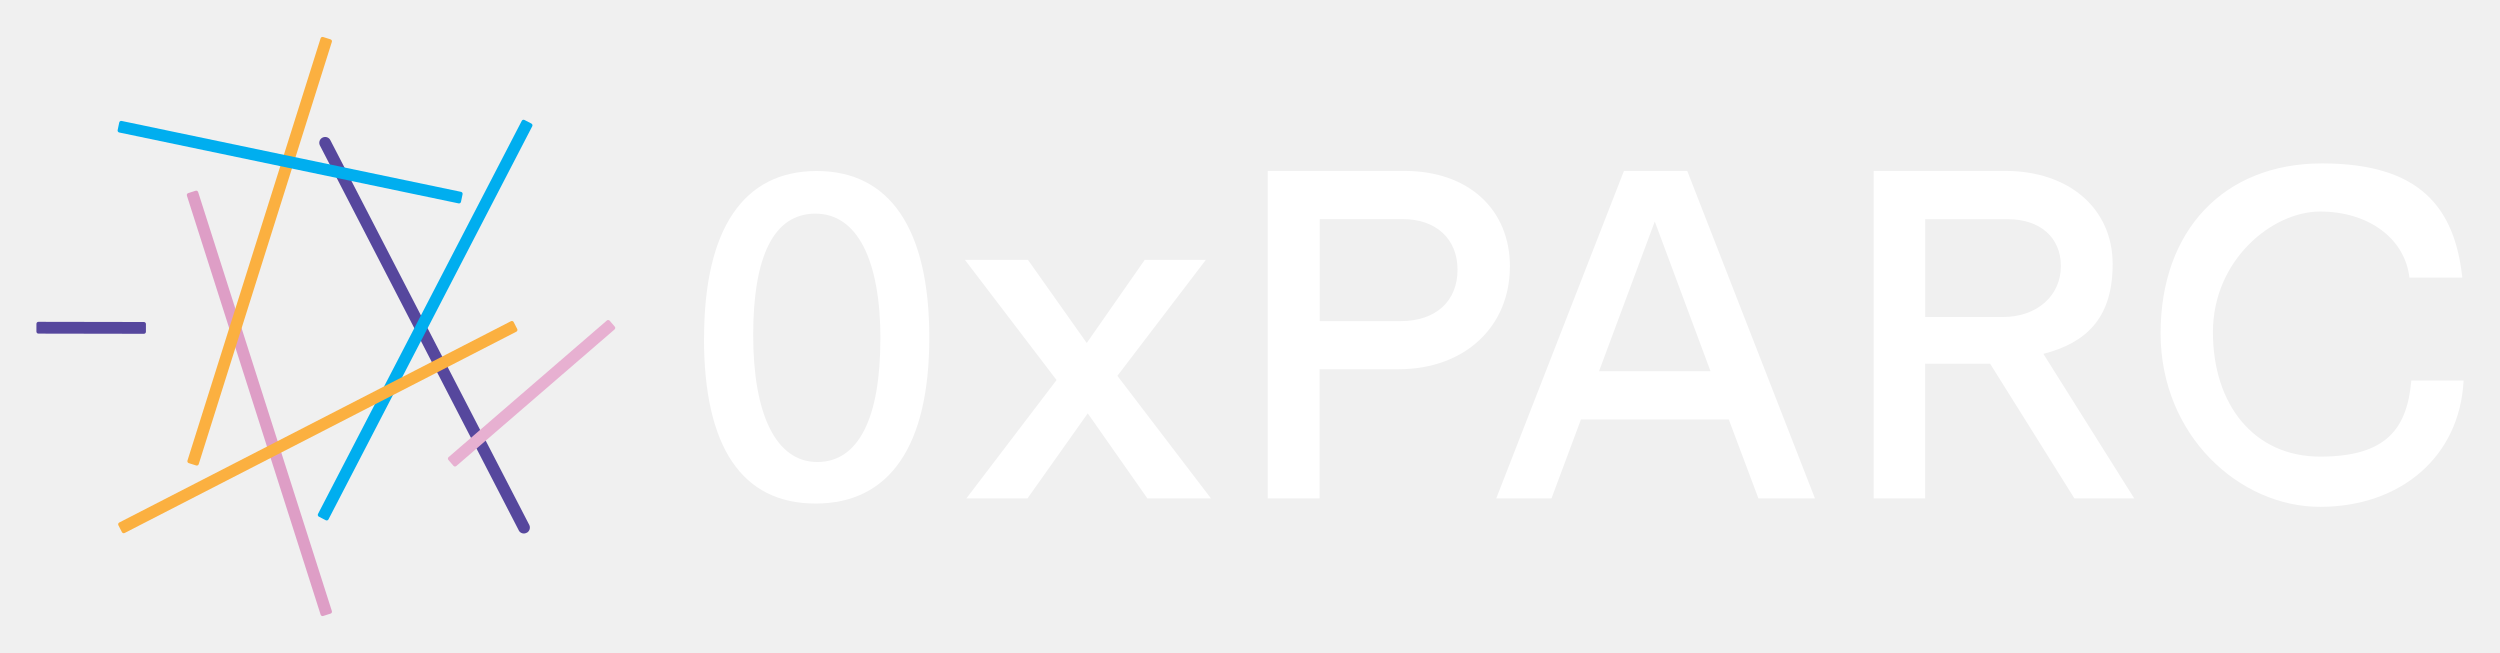
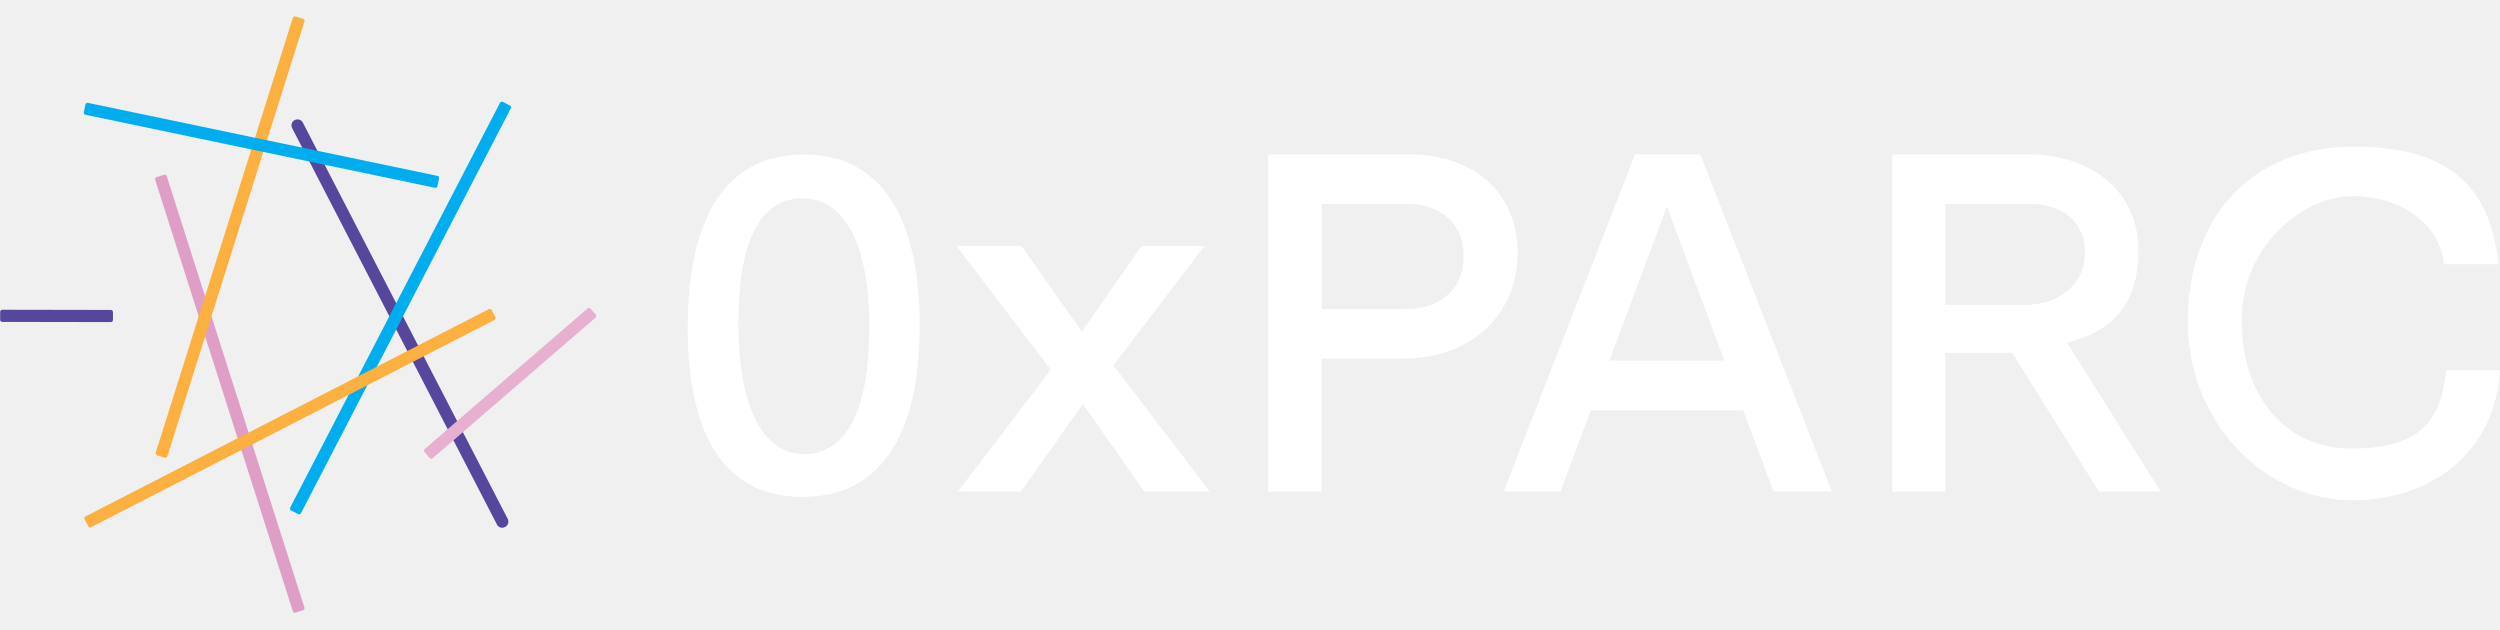
- <svg xmlns="http://www.w3.org/2000/svg" viewBox="133.8 17.58 2732.7 713.78" width="2732.7" height="713.78" id="Layer_1" version="1.1">
+ <svg xmlns="http://www.w3.org/2000/svg" viewBox="173.424 40.596 2653.452 667.748" id="Layer_1" version="1.1">
  <defs>
    <style>
      .st0 {
        fill: none;
      }

      .st1 {
        fill: #ffffff;
      }

      .st2 {
        fill: #56479d;
      }

      .st3 {
        fill: #00aeef;
      }

      .st4 {
        fill: #de9ec6;
      }

      .st5 {
        fill: #fbb040;
      }

      .st6 {
        fill: #e7b0d1;
      }
    </style>
  </defs>
  <path class="st1" d="M903.4,387.5c0-119.6,43-183,123.1-183s123.1,63.4,123.1,182.1-43.5,181.4-124.3,181.4-122-62.2-122-180.5h0ZM1096.2,388.6c0-87-25.4-137.5-71.1-137.5s-68,47-68,132.8,24.5,138.7,70.1,138.7,68.9-49.3,68.9-134h0Z" />
  <path class="st1" d="M1322.8,469.4l-65.9,93h-66.8l98.6-129.4-100.2-131.4h68.9l64.3,90.9,63.4-90.9h66.8l-96.7,126.8,102.3,134h-69.5l-65.2-93h0Z" />
  <path class="st1" d="M1784.2,309.2c0,65.5-49.5,112-121.7,112h-86.3v141.2h-56.7V204.4h149.3c70.1,0,115.5,41.9,115.5,104.8h0ZM1727,312.4c0-33.8-23.6-55.3-59.7-55.3h-90.9v111.5h88.4c38.2,0,62.2-21.6,62.2-56.2Z" />
  <path class="st1" d="M2023.4,476.1h-161.5l-32.2,86.3h-60.4l139.6-358h69.2l139.6,358h-61.8l-32.4-86.3h0ZM2003.5,423.3l-60.9-163.6-60.9,163.6h121.7Z" />
  <path class="st1" d="M2401.3,562.4l-92.1-147.2h-71.1v147.2h-56.2V204.4h143.7c70.1,0,117.5,41.4,117.5,101.8s-30.1,86.3-75.7,98.2l99.3,158h-65.5,0ZM2386.5,308.3c0-31.2-22.9-51.1-57.8-51.1h-90.5v106.9h84.9c37.3,0,63.4-23.2,63.4-55.7h0Z" />
  <path class="st1" d="M2769.5,433.5h57.2c-4.1,83.3-68.9,138.1-156.9,138.1s-174.3-77.8-174.3-189.8,68.9-185.6,176.4-185.6,145.1,48.6,153.4,124.8h-57.8c-5.1-43.5-45.6-72.2-97.7-72.2s-117.1,52.8-117.1,131.9,44.9,136,117.1,136,95.1-30.1,99.8-83.3h0Z" />
  <rect class="st4" x="411" y="215.7" width="12.9" height="485.2" rx="2.2" ry="2.2" transform="translate(-119.7 148.8) rotate(-17.7)" />
  <path class="st2" d="M700.8,597.2l-217.3-420.6c-1.6-3.1-.4-7,2.8-8.6h0c3.2-1.6,7-.4,8.6,2.8h0c0,0,217.4,420.5,217.4,420.5,1.6,3.1.4,6.9-2.6,8.6h-.2c-3.1,1.8-7.1.6-8.7-2.6Z" />
  <rect class="st6" x="598.5" y="441.4" width="232.9" height="12.9" rx="2.2" ry="2.2" transform="translate(-119 575.6) rotate(-40.8)" />
  <rect class="st3" x="354.1" y="360.7" width="488.4" height="12.9" rx="2.2" ry="2.2" transform="translate(-2.8 729.7) rotate(-62.6)" />
  <g>
    <line class="st0" x1="489.4" y1="65.6" x2="346.2" y2="519.1" />
    <rect class="st5" x="173.5" y="285.8" width="488.4" height="12.9" rx="2.2" ry="2.2" transform="translate(13.3 602.7) rotate(-72.5)" />
  </g>
  <rect class="st3" x="444.6" y="3.2" width="12.9" height="383.4" rx="2.2" ry="2.2" transform="translate(167.9 596.5) rotate(-78.2)" />
  <rect class="st2" x="227" y="316.2" width="12.9" height="119.7" rx="2.2" ry="2.2" transform="translate(-143 608.7) rotate(-89.9)" />
  <g>
    <line class="st0" x1="270.9" y1="593" x2="691.5" y2="377.1" />
    <rect class="st5" x="238.2" y="478.3" width="485.8" height="12.9" rx="2.2" ry="2.2" transform="translate(-168.3 273.2) rotate(-27.2)" />
  </g>
</svg>
